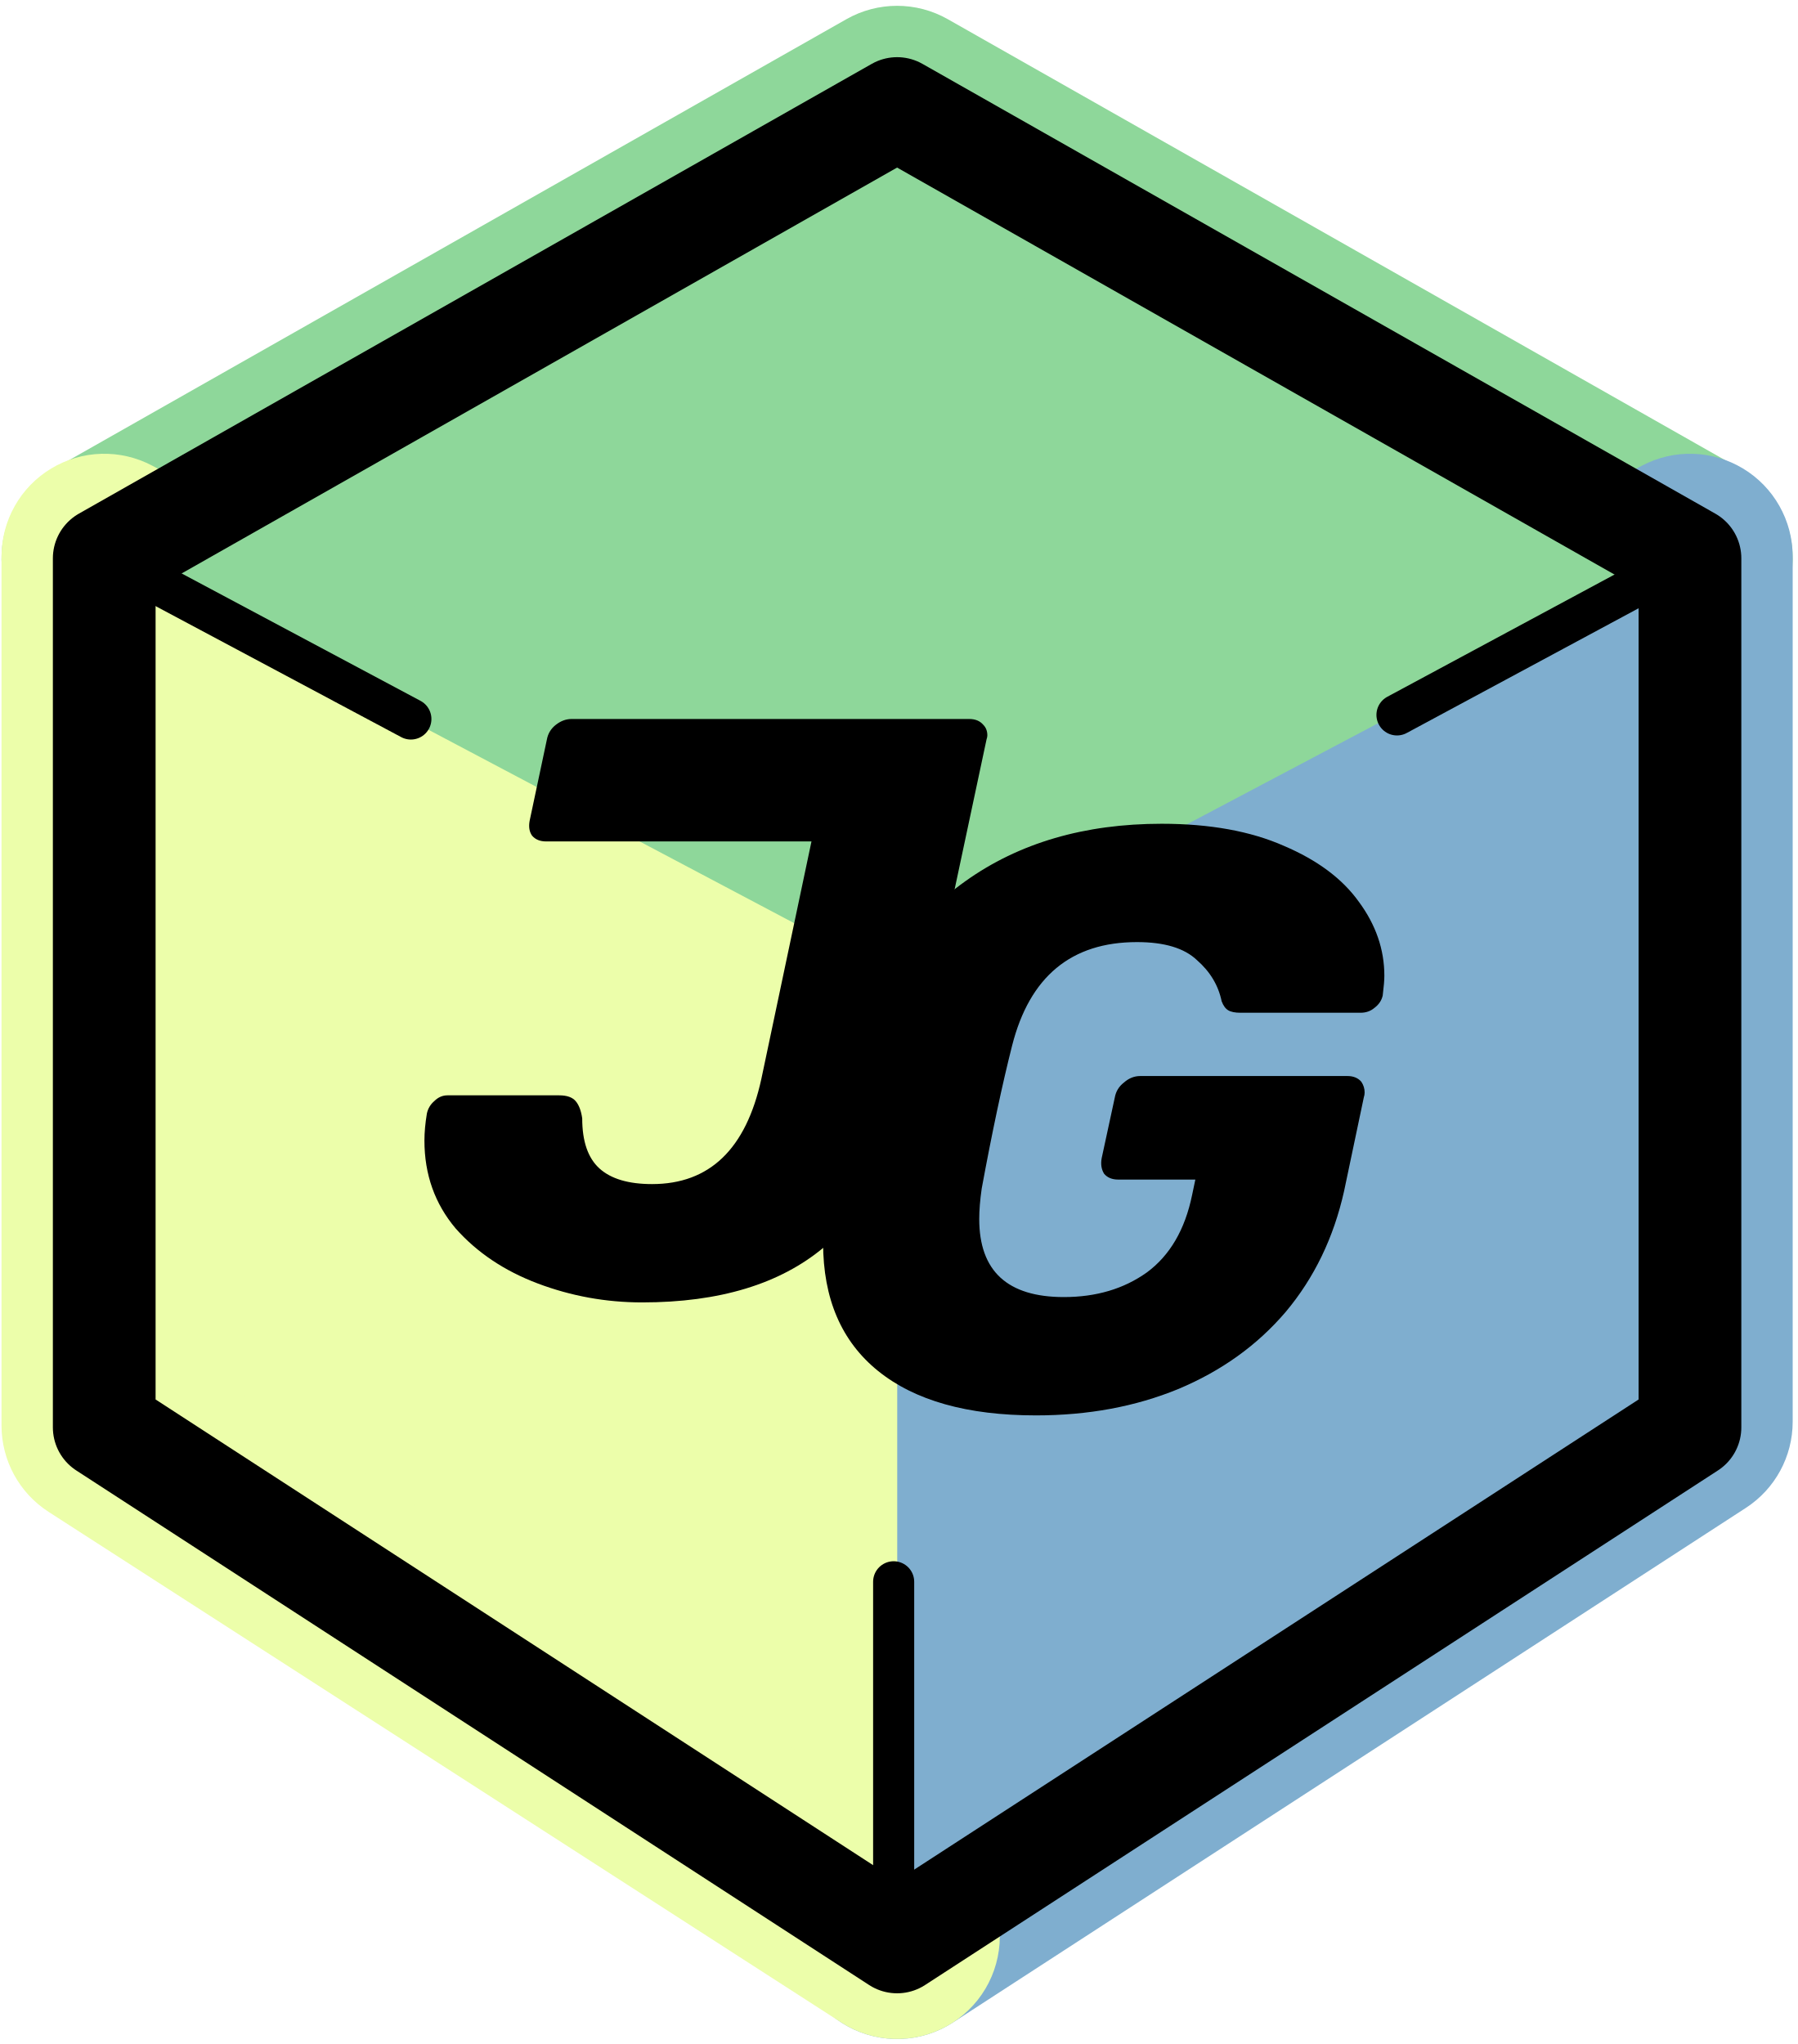
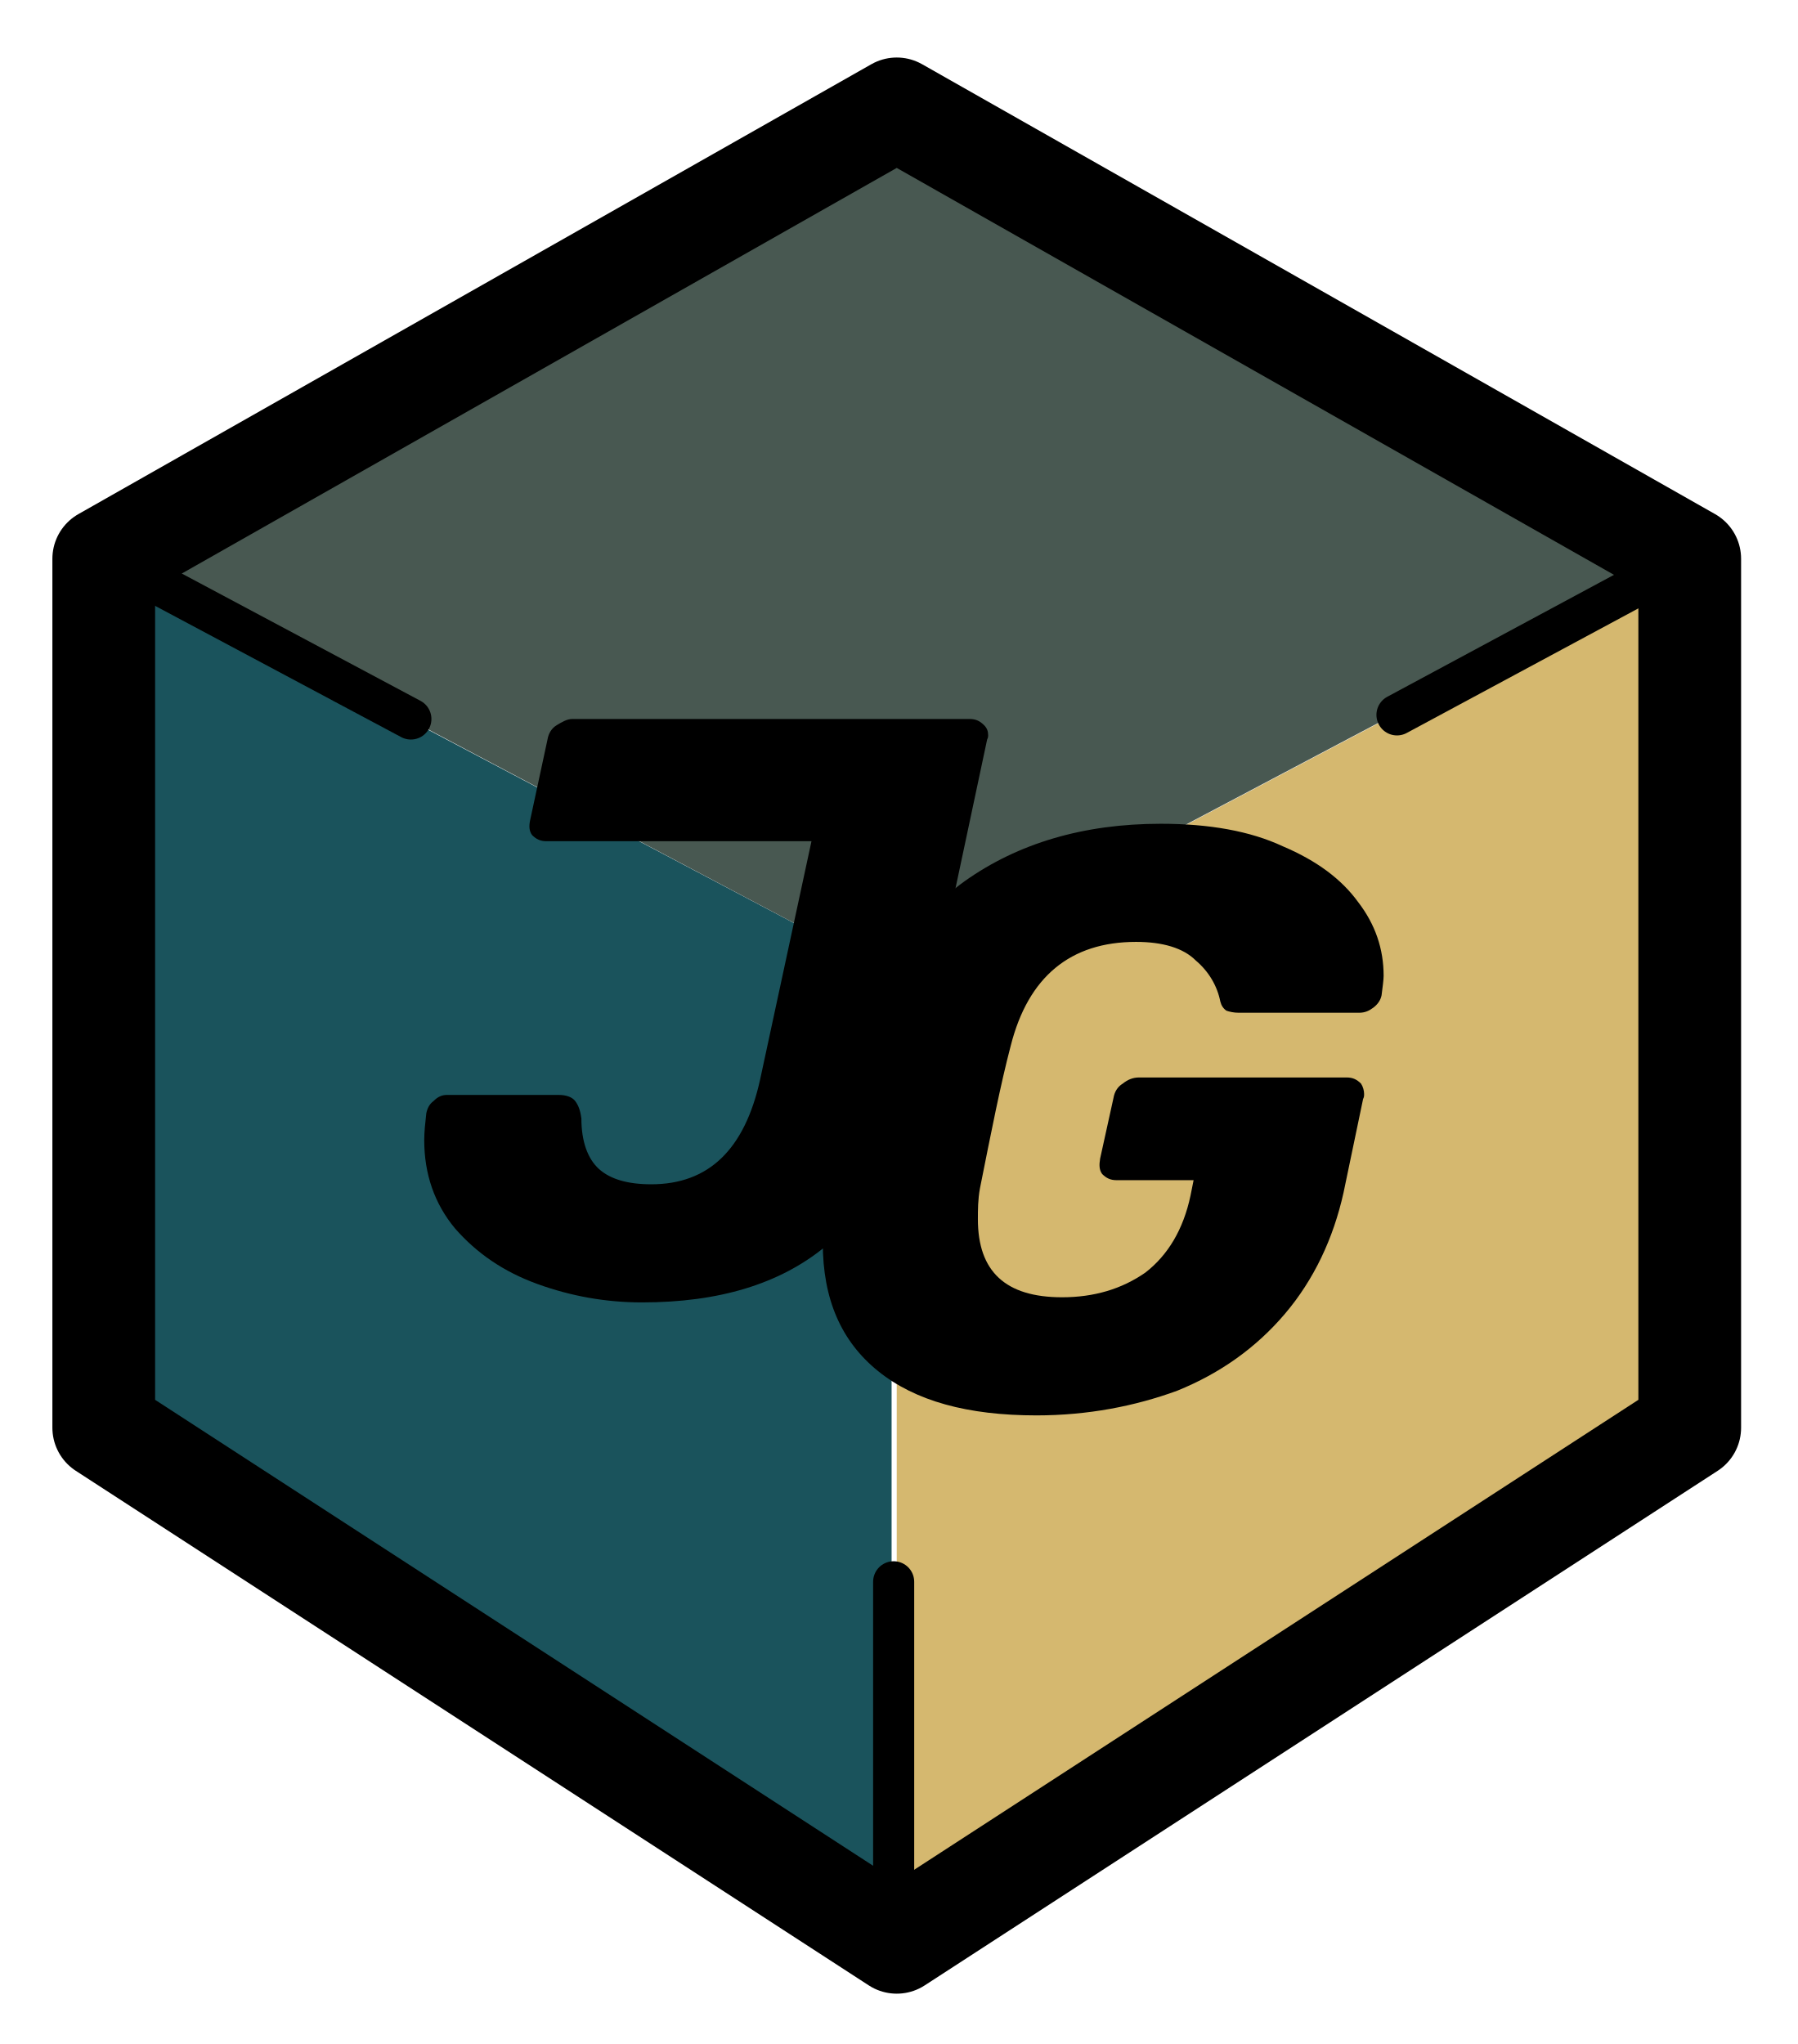
- <svg xmlns="http://www.w3.org/2000/svg" width="175" height="199" viewBox="0 0 175 199" fill="none">
-   <path d="M166.861 58.776C168.475 57.922 169.496 56.256 169.523 54.43C169.55 52.604 168.579 50.908 166.991 50.007L89.802 6.217C88.272 5.349 86.398 5.349 84.868 6.217L7.68 50.007C6.091 50.908 5.121 52.604 5.148 54.43C5.175 56.256 6.195 57.922 7.809 58.776L84.998 99.597C86.46 100.37 88.21 100.37 89.673 99.597L166.861 58.776Z" fill="#8ED79A" stroke="#8ED79A" stroke-width="10" stroke-linecap="round" stroke-linejoin="round" />
-   <path d="M169.523 54.176C169.523 52.423 168.605 50.798 167.103 49.894C165.601 48.989 163.736 48.937 162.186 49.757L84.998 90.577C83.36 91.443 82.335 93.144 82.335 94.997L82.335 188.514C82.335 190.347 83.338 192.033 84.949 192.907C86.56 193.782 88.52 193.706 90.057 192.708L167.245 142.61C168.666 141.688 169.523 140.109 169.523 138.416L169.523 54.176Z" fill="#7FAECF" stroke="#7FAECF" stroke-width="10" stroke-linecap="round" stroke-linejoin="round" />
-   <path d="M92.335 94.997C92.335 93.144 91.311 91.443 89.673 90.577L12.485 49.757C10.935 48.937 9.069 48.989 7.567 49.894C6.065 50.798 5.147 52.423 5.147 54.176V138.787C5.147 140.486 6.01 142.069 7.439 142.99L84.627 192.717C86.166 193.708 88.123 193.779 89.729 192.903C91.336 192.027 92.335 190.344 92.335 188.514V94.997Z" fill="rgba(236, 254, 170, 1)" stroke="rgba(236, 254, 170, 1)" stroke-width="10" stroke-linecap="round" stroke-linejoin="round" />
-   <path d="M92.335 179.487L92.335 98.188L159.523 62.656L159.523 135.879L92.335 179.487Z" fill="#7FAECF" stroke="#7FAECF" stroke-width="10" stroke-linecap="round" stroke-linejoin="round" />
-   <path d="M15.147 62.656L82.335 98.188V179.524L15.147 136.239V62.656Z" fill="rgba(236, 254, 170, 1)" stroke="rgba(236, 254, 170, 1)" stroke-width="10" stroke-linecap="round" stroke-linejoin="round" />
-   <path d="M87.335 16.315L154.119 54.202L87.335 89.52L20.551 54.202L87.335 16.315Z" fill="#8ED79A" stroke="#8ED79A" stroke-width="10" stroke-linecap="round" stroke-linejoin="round" />
-   <path d="M10.147 54.356L87.335 10.566L164.523 54.356V138.966L87.335 189.064L10.147 138.966V54.356Z" stroke="black" stroke-width="10" stroke-linecap="round" stroke-linejoin="round" />
-   <path d="M62.52 126.8C59 126.8 55.614 126.187 52.36 124.96C49.107 123.733 46.44 121.947 44.36 119.6C42.334 117.2 41.32 114.347 41.32 111.04C41.32 110.24 41.4 109.36 41.56 108.4C41.667 107.92 41.907 107.52 42.28 107.2C42.654 106.827 43.08 106.64 43.56 106.64H54.44C55.187 106.64 55.72 106.827 56.04 107.2C56.36 107.573 56.574 108.133 56.68 108.88C56.68 111.12 57.24 112.747 58.36 113.76C59.48 114.773 61.187 115.28 63.48 115.28C69.08 115.28 72.627 111.867 74.12 105.04L79 81.92H53.16C52.574 81.92 52.12 81.733 51.8 81.36C51.534 80.987 51.454 80.507 51.56 79.92L53.24 72C53.347 71.413 53.64 70.933 54.12 70.56C54.6 70.187 55.107 70 55.64 70H94.36C94.947 70 95.4 70.187 95.72 70.56C95.987 70.827 96.12 71.173 96.12 71.6C96.12 71.707 96.094 71.84 96.04 72L88.92 105.44C87.427 112.533 84.52 117.867 80.2 121.44C75.934 125.013 70.04 126.8 62.52 126.8Z" fill="black" />
-   <path d="M100.851 137.8C94.184 137.8 89.064 136.36 85.491 133.48C81.918 130.6 80.131 126.44 80.131 121C80.131 119.507 80.291 117.88 80.611 116.12C81.358 111.747 82.398 106.84 83.731 101.4C85.384 94.68 88.798 89.48 93.971 85.8C99.198 82.067 105.571 80.2 113.091 80.2C117.784 80.2 121.758 80.92 125.011 82.36C128.264 83.747 130.691 85.56 132.291 87.8C133.944 90.04 134.771 92.44 134.771 95C134.771 95.427 134.718 96.067 134.611 96.92C134.504 97.4 134.238 97.8 133.811 98.12C133.438 98.44 132.984 98.6 132.451 98.6H120.771C120.238 98.6 119.838 98.52 119.571 98.36C119.304 98.2 119.091 97.907 118.931 97.48C118.611 95.933 117.811 94.6 116.531 93.48C115.304 92.307 113.358 91.72 110.691 91.72C104.291 91.72 100.238 95.08 98.531 101.8C97.571 105.587 96.584 110.227 95.571 115.72C95.411 116.84 95.331 117.827 95.331 118.68C95.331 123.747 98.078 126.28 103.571 126.28C106.718 126.28 109.411 125.48 111.651 123.88C113.891 122.227 115.358 119.72 116.051 116.36L116.371 114.84H108.851C108.264 114.84 107.811 114.653 107.491 114.28C107.224 113.853 107.144 113.347 107.251 112.76L108.531 106.84C108.638 106.253 108.931 105.773 109.411 105.4C109.891 104.973 110.424 104.76 111.011 104.76H131.171C131.758 104.76 132.211 104.947 132.531 105.32C132.744 105.64 132.851 105.987 132.851 106.36C132.851 106.52 132.824 106.68 132.771 106.84L130.851 115.96C129.838 120.493 127.944 124.413 125.171 127.72C122.398 130.973 118.904 133.48 114.691 135.24C110.531 136.947 105.918 137.8 100.851 137.8Z" fill="black" />
-   <path d="M87 189V154" stroke="black" stroke-width="4" stroke-linecap="round" />
-   <path d="M136 69.602L165 54" stroke="black" stroke-width="4" stroke-linecap="round" />
-   <path d="M40 70L10 54" stroke="black" stroke-width="4" stroke-linecap="round" />
+ <svg xmlns="http://www.w3.org/2000/svg" version="1.1" id="Layer_1" x="0px" y="0px" viewBox="0 0 175 199" style="enable-background:new 0 0 175 199;" xml:space="preserve">
+   <style type="text/css">
+ 	.st0{fill:none;}
+ 	.st1{fill:#D5B86F;stroke:#D5B86F;stroke-width:10;stroke-linecap:round;stroke-linejoin:round;}
+ 	.st2{fill:#1A535C;stroke:#1A535C;stroke-width:10;stroke-linecap:round;stroke-linejoin:round;}
+ 	.st3{fill:#485851;stroke:#485851;stroke-width:10;stroke-linecap:round;stroke-linejoin:round;}
+ 	.st4{fill:none;stroke:#000000;stroke-width:10;stroke-linecap:round;stroke-linejoin:round;}
+ 	.st5{fill:none;stroke:#000000;stroke-width:4;stroke-linecap:round;}
+ </style>
+   <path class="st0" d="M92.3,95c0-1.9-1-3.6-2.7-4.4L12.5,49.8c-1.5-0.8-3.4-0.8-4.9,0.1c-1.5,0.9-2.4,2.5-2.4,4.3v84.6  c0,1.7,0.9,3.3,2.3,4.2l77.2,49.7c1.5,1,3.5,1.1,5.1,0.2c1.6-0.9,2.6-2.6,2.6-4.4V95z" />
+   <path class="st1" d="M92.3,179.5V98.2l67.2-35.5v73.2L92.3,179.5z" />
+   <path class="st2" d="M14.6,135.6V62.4l67.2,35.5v81.3L14.6,135.6z" />
+   <path class="st0" d="M15.1,62.7l67.2,35.5v81.3l-67.2-43.3V62.7z" />
+   <path class="st3" d="M87.3,16.3l66.8,37.9L87.3,89.5L20.6,54.2L87.3,16.3z" />
+   <path class="st4" d="M10.1,54.4l77.2-43.8l77.2,43.8V139l-77.2,50.1L10.1,139V54.4z" />
+   <path d="M62.5,126.8c-3.5,0-6.9-0.6-10.2-1.8c-3.3-1.2-5.9-3-8-5.4c-2-2.4-3-5.3-3-8.6c0-0.8,0.1-1.7,0.2-2.6  c0.1-0.5,0.3-0.9,0.7-1.2c0.4-0.4,0.8-0.6,1.3-0.6h10.9c0.7,0,1.3,0.2,1.6,0.6c0.3,0.4,0.5,0.9,0.6,1.7c0,2.2,0.6,3.9,1.7,4.9  c1.1,1,2.8,1.5,5.1,1.5c5.6,0,9.1-3.4,10.6-10.2L79,81.9H53.2c-0.6,0-1-0.2-1.4-0.6c-0.3-0.4-0.3-0.9-0.2-1.4l1.7-7.9  c0.1-0.6,0.4-1.1,0.9-1.4s1-0.6,1.5-0.6h38.7c0.6,0,1,0.2,1.4,0.6c0.3,0.3,0.4,0.6,0.4,1c0,0.1,0,0.2-0.1,0.4l-7.1,33.4  c-1.5,7.1-4.4,12.4-8.7,16C75.9,125,70,126.8,62.5,126.8z" />
+   <path d="M100.9,137.8c-6.7,0-11.8-1.4-15.4-4.3c-3.6-2.9-5.4-7-5.4-12.5c0-1.5,0.2-3.1,0.5-4.9c0.7-4.4,1.8-9.3,3.1-14.7  c1.7-6.7,5.1-11.9,10.2-15.6c5.2-3.7,11.6-5.6,19.1-5.6c4.7,0,8.7,0.7,11.9,2.2c3.3,1.4,5.7,3.2,7.3,5.4c1.7,2.2,2.5,4.6,2.5,7.2  c0,0.4-0.1,1.1-0.2,1.9c-0.1,0.5-0.4,0.9-0.8,1.2c-0.4,0.3-0.8,0.5-1.4,0.5h-11.7c-0.5,0-0.9-0.1-1.2-0.2c-0.3-0.2-0.5-0.5-0.6-0.9  c-0.3-1.5-1.1-2.9-2.4-4c-1.2-1.2-3.2-1.8-5.8-1.8c-6.4,0-10.5,3.4-12.2,10.1c-1,3.8-1.9,8.4-3,13.9c-0.2,1.1-0.2,2.1-0.2,3  c0,5.1,2.7,7.6,8.2,7.6c3.1,0,5.8-0.8,8.1-2.4c2.2-1.7,3.7-4.2,4.4-7.5l0.3-1.5h-7.5c-0.6,0-1-0.2-1.4-0.6c-0.3-0.4-0.3-0.9-0.2-1.5  l1.3-5.9c0.1-0.6,0.4-1.1,0.9-1.4c0.5-0.4,1-0.6,1.6-0.6h20.2c0.6,0,1,0.2,1.4,0.6c0.2,0.3,0.3,0.7,0.3,1c0,0.2,0,0.3-0.1,0.5  l-1.9,9.1c-1,4.5-2.9,8.5-5.7,11.8c-2.8,3.3-6.3,5.8-10.5,7.5C110.5,136.9,105.9,137.8,100.9,137.8z" />
+   <path class="st5" d="M87,189v-35" />
+   <path class="st5" d="M136,69.6L165,54" />
+   <path class="st5" d="M40,70L10,54" />
</svg>
